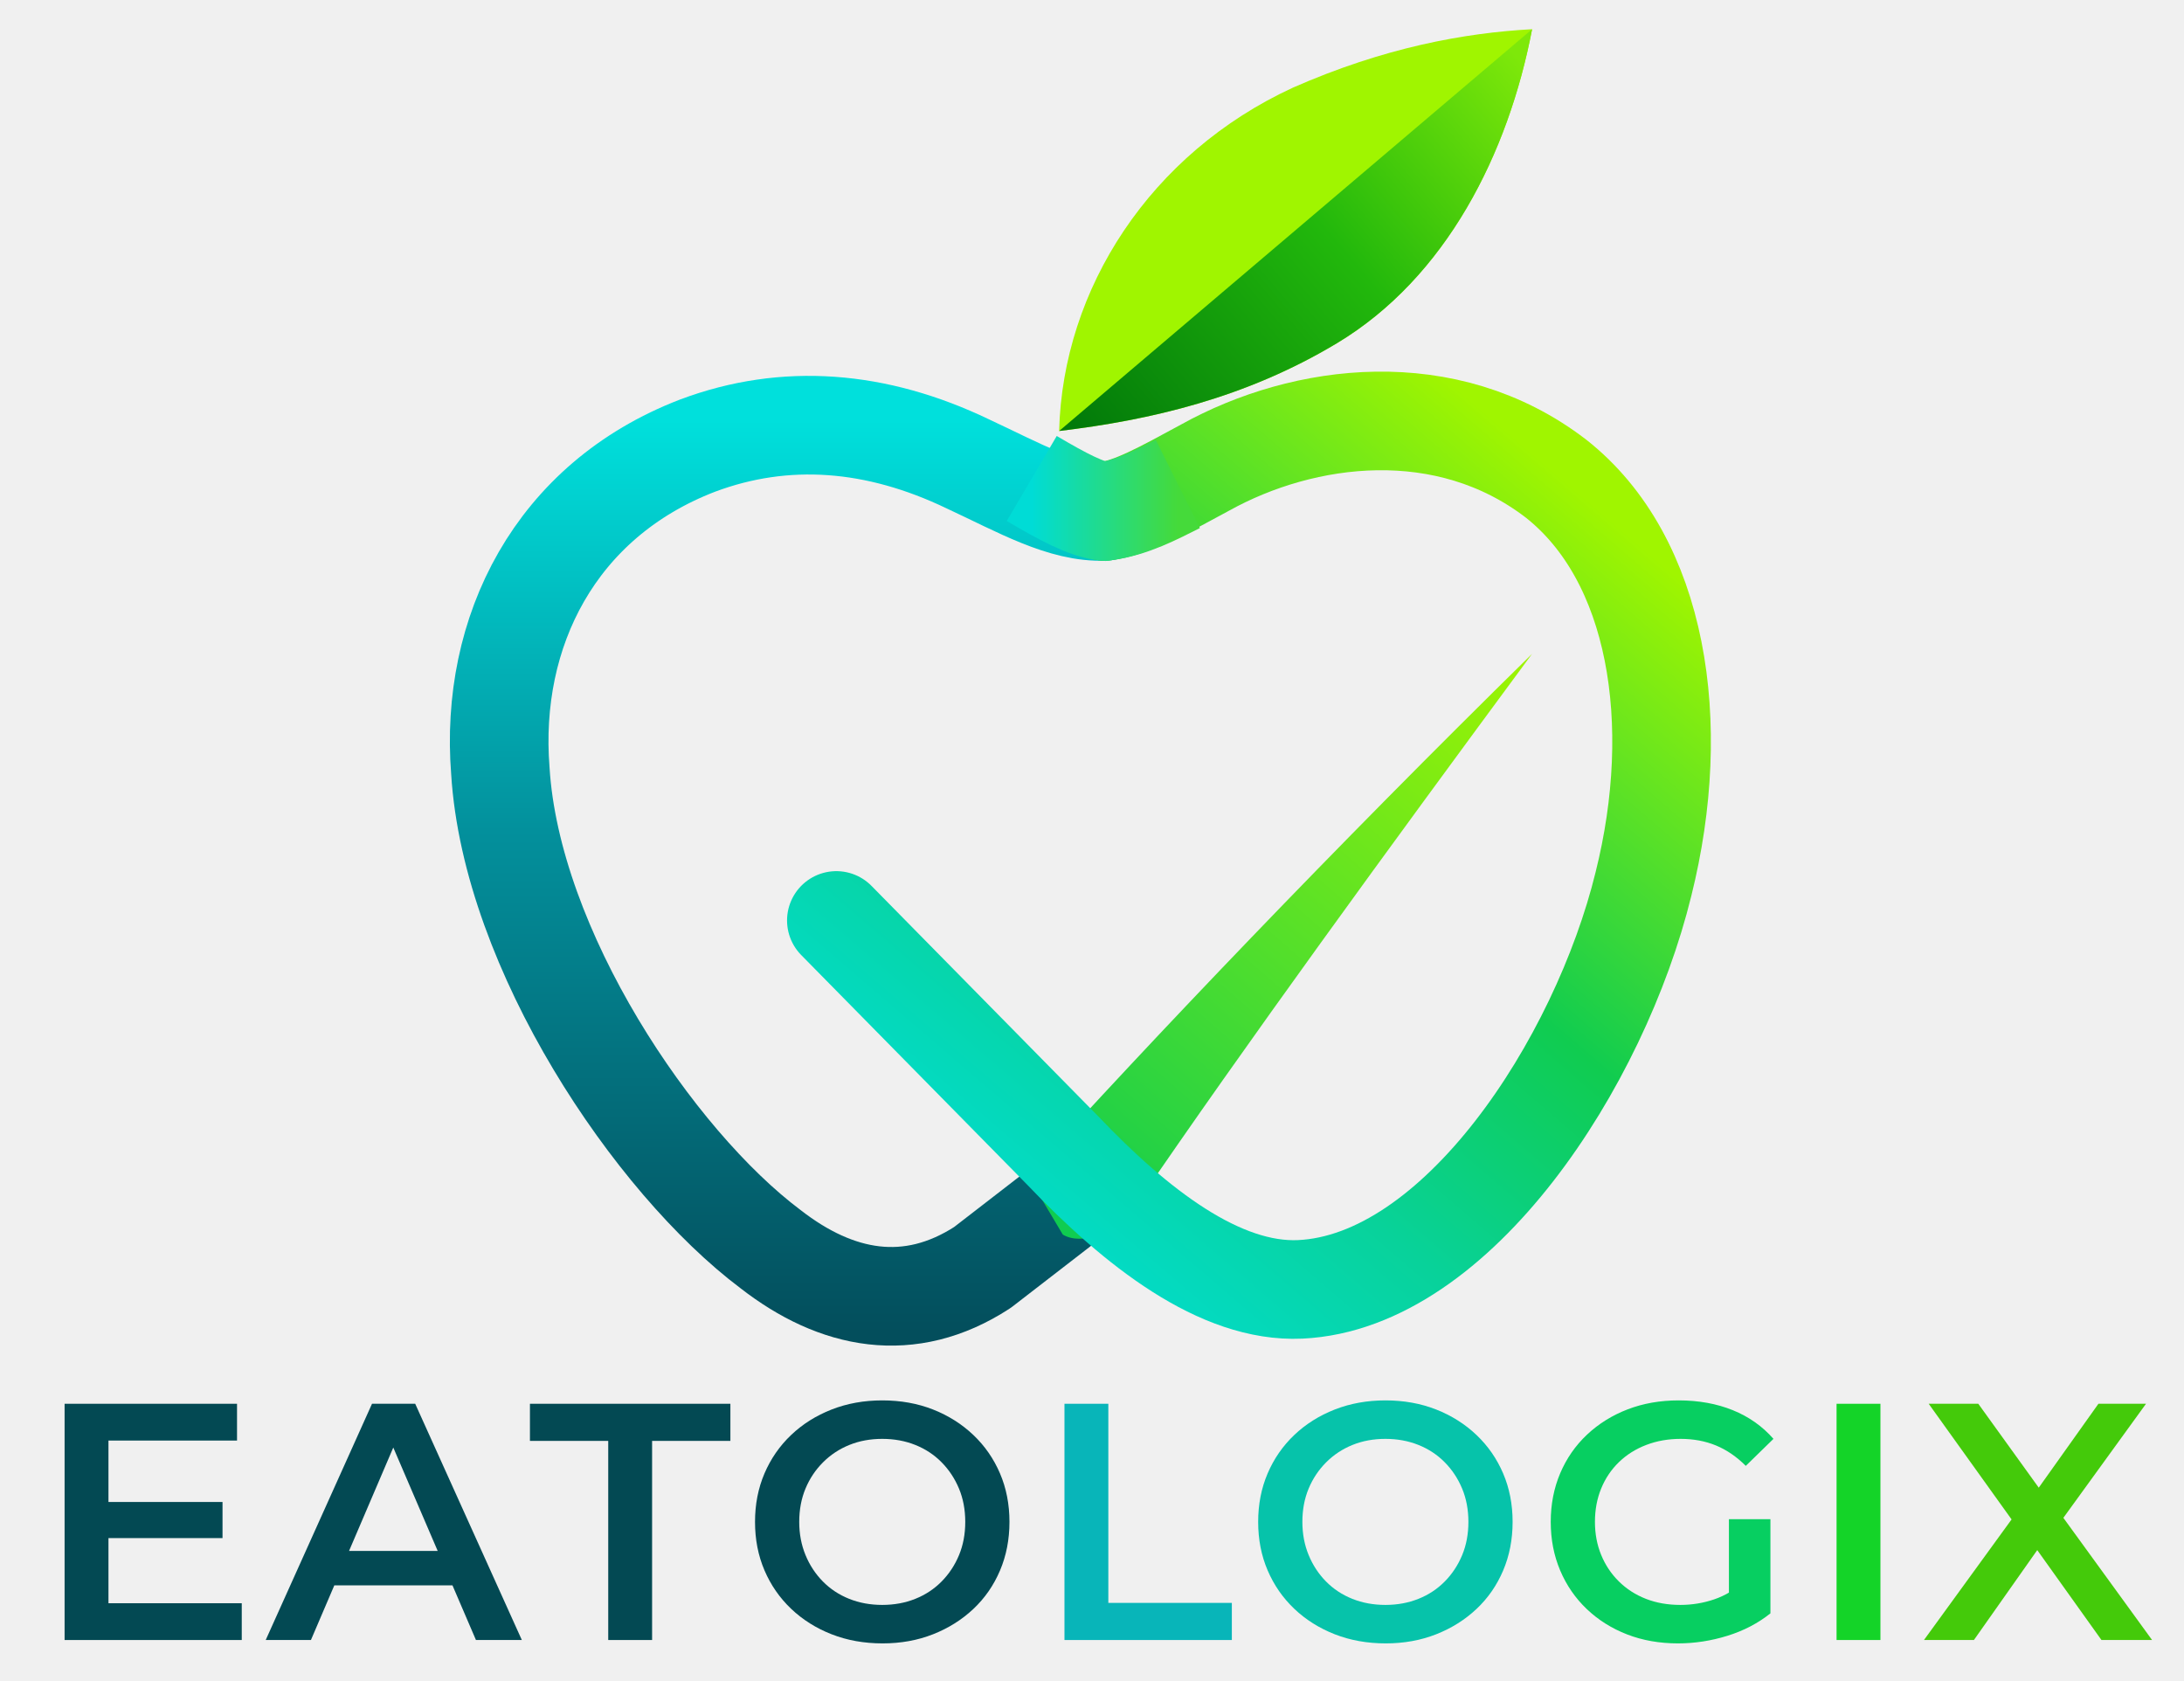
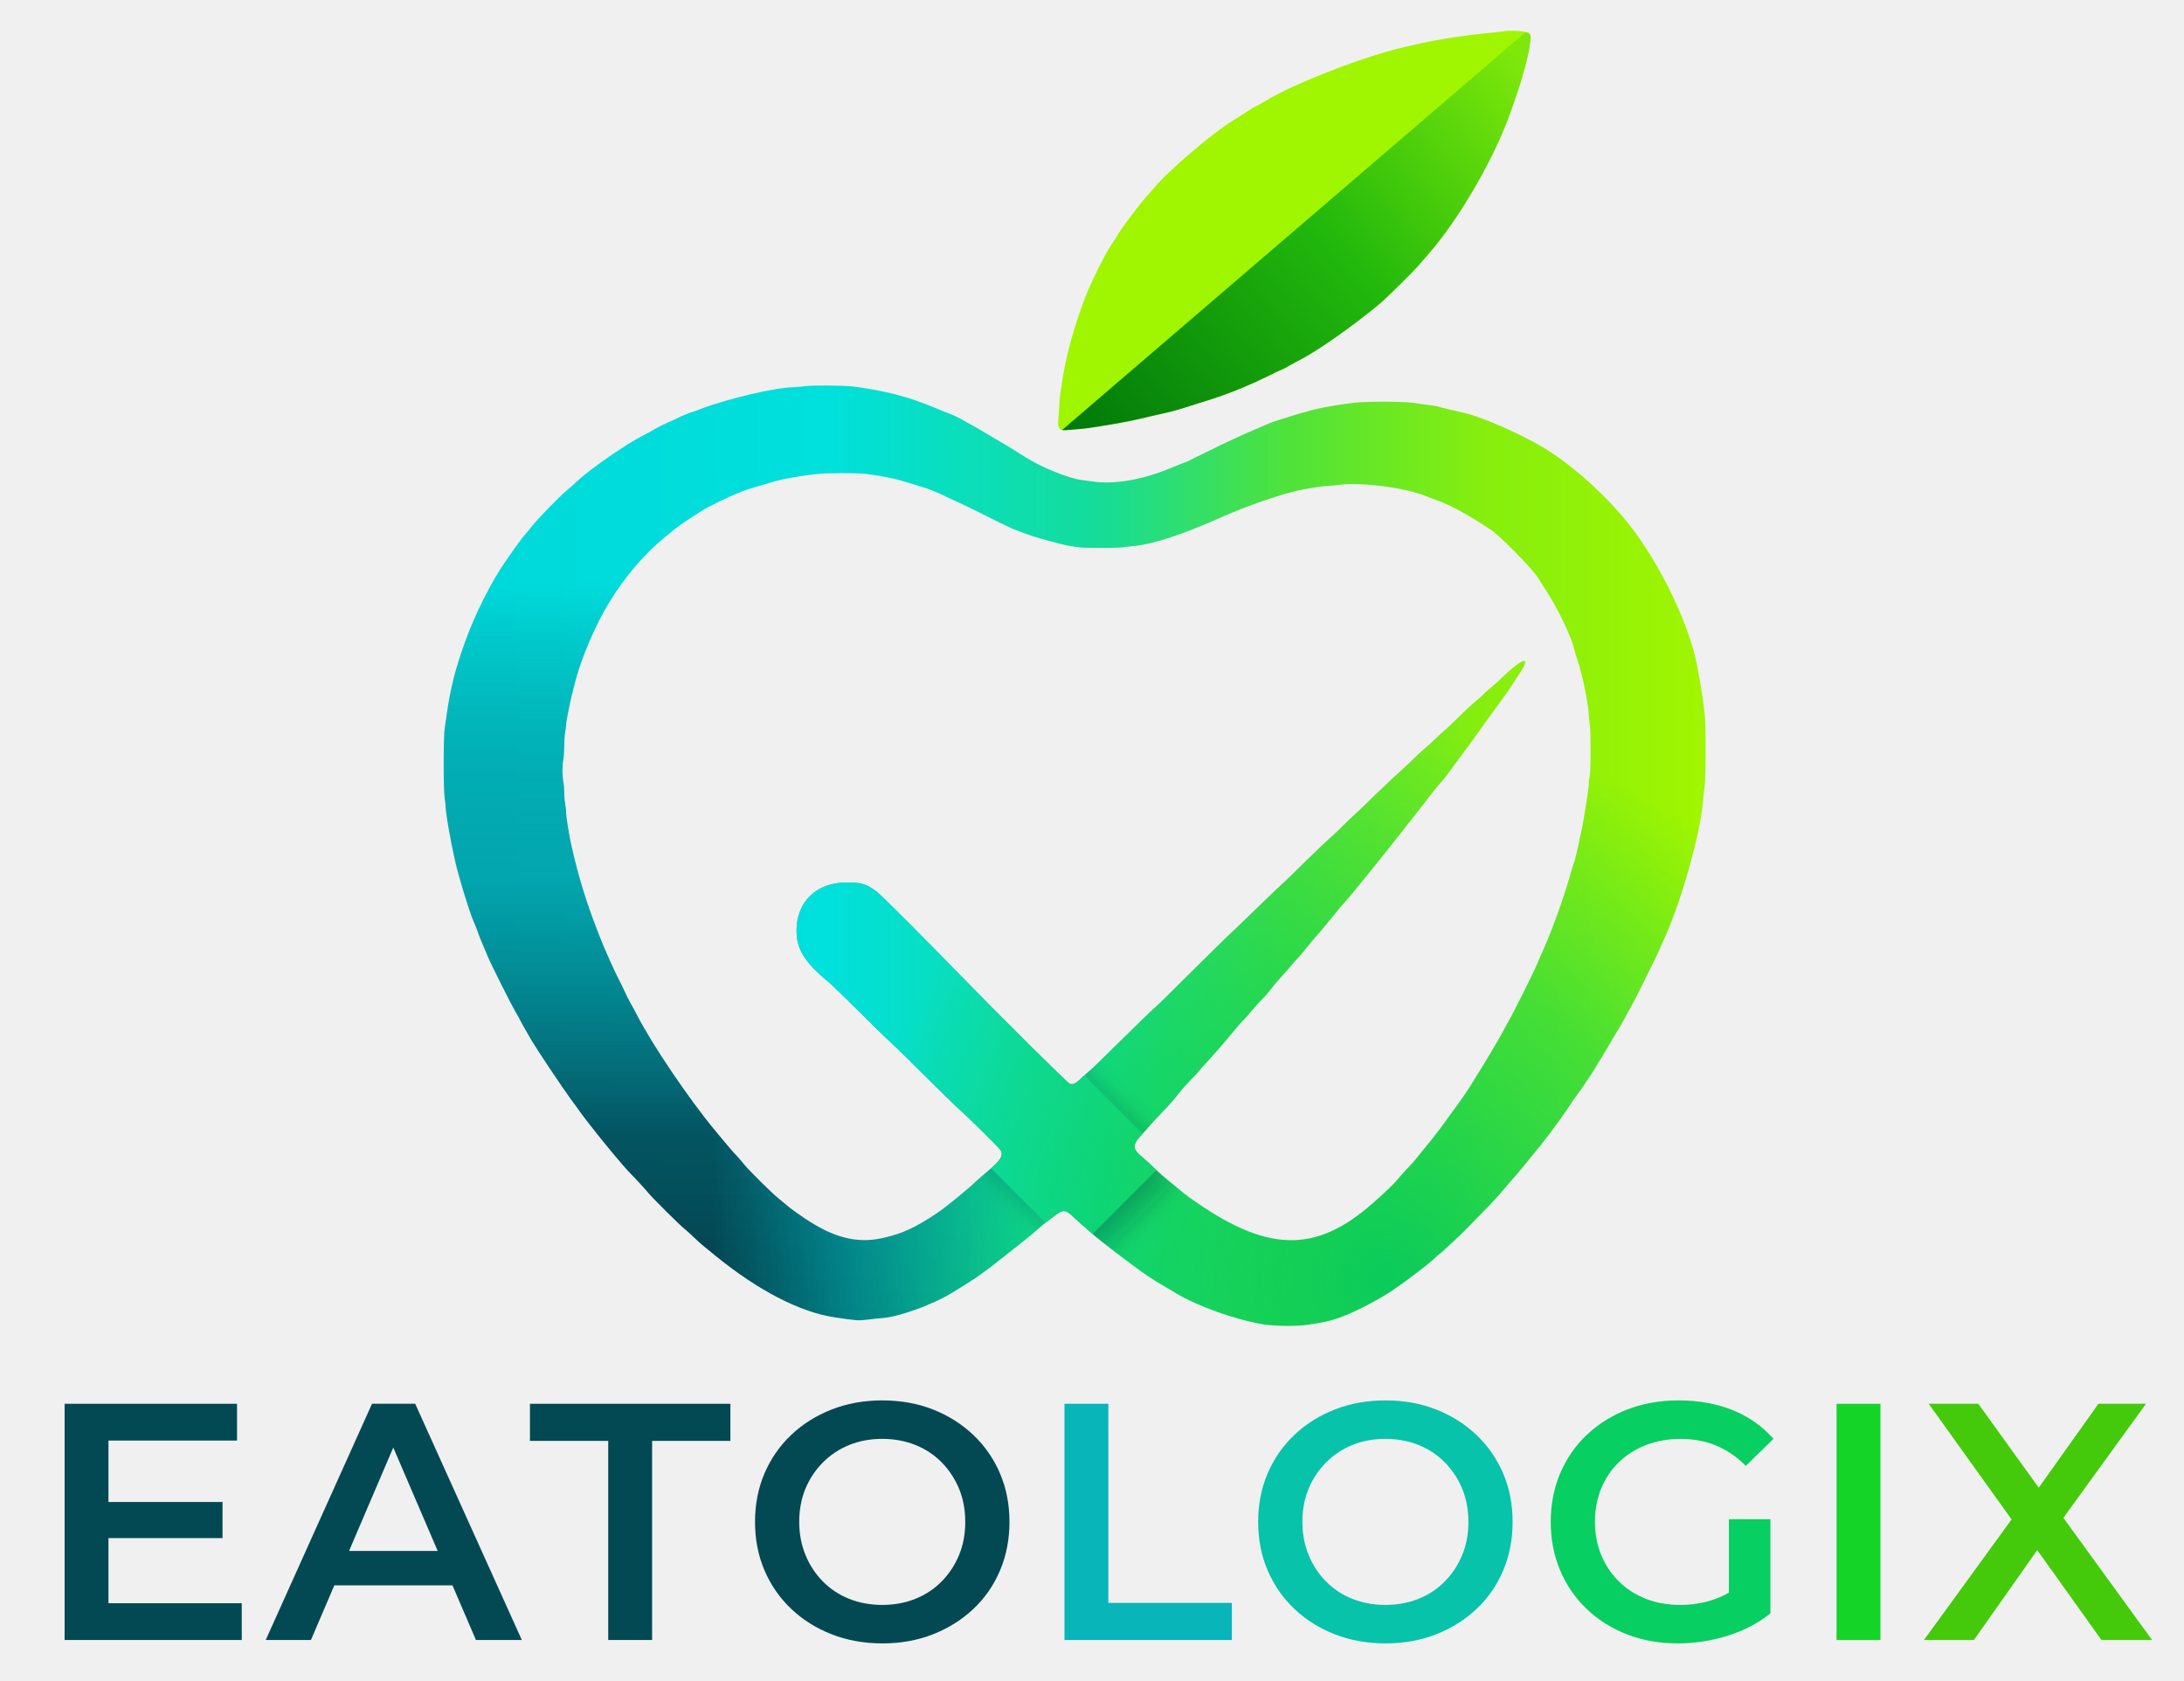
<svg xmlns="http://www.w3.org/2000/svg" viewBox="170 40 1196 920" role="img" aria-label="EATOLOGIX">
  <defs>
-     <linearGradient id="fL" gradientUnits="userSpaceOnUse" x1="0" y1="270" x2="0" y2="770">
-       <stop offset="0" stop-color="#00E0DC" />
-       <stop offset=".45" stop-color="#03909C" />
-       <stop offset="1" stop-color="#034E5C" />
-     </linearGradient>
-     <linearGradient id="fR" gradientUnits="userSpaceOnUse" x1="640" y1="700" x2="1000" y2="280">
-       <stop offset="0" stop-color="#00E0DC" />
-       <stop offset=".32" stop-color="#08D29A" />
-       <stop offset=".58" stop-color="#10CC50" />
+     <linearGradient id="fH" gradientUnits="userSpaceOnUse" x1="440" y1="0" x2="1100" y2="0">
+       <stop offset="0" stop-color="#00D9DA" />
+       <stop offset=".28" stop-color="#00E0DC" />
+       <stop offset=".5" stop-color="#14DC9A" />
+       <stop offset=".66" stop-color="#4FE23A" />
+       <stop offset=".82" stop-color="#86EE0E" />
      <stop offset="1" stop-color="#A0F500" />
    </linearGradient>
-     <linearGradient id="fB" gradientUnits="userSpaceOnUse" x1="745" y1="700" x2="1010" y2="395">
-       <stop offset="0" stop-color="#10CC50" />
-       <stop offset="1" stop-color="#A0F500" />
+     <radialGradient id="fG" gradientUnits="userSpaceOnUse" cx="930" cy="740" r="300">
+       <stop offset="0" stop-color="#05C95E" stop-opacity=".95" />
+       <stop offset=".55" stop-color="#08CF5A" stop-opacity=".55" />
+       <stop offset="1" stop-color="#10CC50" stop-opacity="0" />
+     </radialGradient>
+     <linearGradient id="fD" gradientUnits="userSpaceOnUse" x1="0" y1="360" x2="0" y2="760">
+       <stop offset="0" stop-color="#034E5C" stop-opacity="0" />
+       <stop offset=".4" stop-color="#03909C" stop-opacity=".7" />
+       <stop offset=".75" stop-color="#034E5C" stop-opacity=".95" />
+       <stop offset="1" stop-color="#033F4B" stop-opacity="1" />
    </linearGradient>
-     <linearGradient id="fN" gradientUnits="userSpaceOnUse" x1="735" y1="0" x2="815" y2="0">
-       <stop offset="0" stop-color="#00DCD6" />
-       <stop offset="1" stop-color="#45DA3A" />
+     <linearGradient id="fDf" gradientUnits="userSpaceOnUse" x1="560" y1="0" x2="740" y2="0">
+       <stop offset="0" stop-color="#fff" />
+       <stop offset="1" stop-color="#000" />
    </linearGradient>
+     <mask id="fDm" maskUnits="userSpaceOnUse" x="380" y="0" width="800" height="820">
+       <rect x="380" y="0" width="800" height="820" fill="url(#fDf)" />
+     </mask>
+     <mask id="fM" maskUnits="userSpaceOnUse" x="380" y="200" width="760" height="600">
+       <path d="M862.0,765.2 C846.1,762.5 825.7,755.2 813.8,748.0 C811.6,746.7 808.5,744.8 806.9,743.9 C805.2,743.0 801.7,740.8 799.0,739.0 C790.6,733.4 769.5,717.2 767.0,714.5 C766.5,714.0 765.0,712.7 763.7,711.6 C762.3,710.4 759.8,708.2 758.1,706.6 C754.4,703.1 753.2,702.6 750.9,703.5 C749.5,704.0 741.2,710.4 738.3,713.1 C737.5,713.9 733.8,717.0 730.1,719.9 C726.5,722.8 722.1,726.2 720.5,727.5 C716.3,730.9 710.3,735.5 706.5,738.2 C703.3,740.5 701.8,741.4 691.5,747.8 C680.4,754.6 661.7,761.3 652.3,761.8 C650.6,761.9 647.2,762.3 644.8,762.6 C640.1,763.2 639.0,763.1 627.0,761.3 C608.2,758.5 585.1,746.6 561.8,727.6 C554.6,721.8 553.3,720.7 550.2,717.7 C548.3,715.9 546.0,713.8 545.0,713.0 C542.3,710.9 526.9,695.6 524.6,692.7 C523.5,691.3 520.4,688.0 517.9,685.3 C515.3,682.7 512.2,679.3 511.0,677.9 C509.8,676.5 507.7,673.9 506.2,672.2 C501.6,666.8 491.9,654.6 488.8,650.4 C487.2,648.1 484.3,644.2 482.4,641.6 C478.1,635.7 464.5,615.4 461.4,610.2 C456.5,601.8 455.4,599.8 454.4,597.7 C453.8,596.6 452.7,594.7 452.0,593.5 C450.1,590.3 439.0,568.3 437.0,563.5 C434.2,557.0 432.1,551.9 431.5,549.9 C431.2,549.0 430.3,546.7 429.5,544.9 C427.2,539.9 420.8,518.9 419.0,510.5 C416.4,498.8 414.0,484.7 414.0,481.4 C414.0,480.6 413.8,478.6 413.5,477.0 C412.8,473.0 412.8,443.3 413.5,438.9 C413.7,437.2 414.2,434.1 414.5,432.0 C416.6,416.9 419.3,406.3 424.9,390.8 C430.0,376.5 439.4,357.9 446.6,347.7 C447.7,346.1 450.0,342.8 451.7,340.4 C453.4,338.0 455.4,335.3 456.1,334.4 C456.9,333.5 459.1,330.9 461.0,328.5 C464.7,323.8 476.4,311.8 480.3,308.6 C481.7,307.5 484.1,305.3 485.7,303.8 C492.6,297.2 513.2,282.9 522.8,278.1 C524.5,277.3 527.2,275.8 528.8,274.8 C530.5,273.8 533.7,272.2 536.0,271.2 C538.3,270.2 541.3,268.9 542.5,268.2 C543.8,267.6 546.0,266.7 547.3,266.2 C548.7,265.8 551.5,264.8 553.5,264.0 C568.7,258.2 595.2,252.0 605.0,252.0 C605.9,252.0 608.2,251.8 610.2,251.5 C614.3,250.9 631.7,251.0 637.0,251.6 C654.3,253.8 667.8,257.3 682.0,263.3 C684.8,264.5 688.5,265.9 690.2,266.6 C691.8,267.2 694.4,268.4 696.0,269.3 C697.6,270.2 699.5,271.3 700.3,271.7 C701.7,272.4 706.1,274.9 717.5,281.7 C721.8,284.2 725.8,286.7 731.5,290.3 C739.7,295.6 755.6,302.1 762.2,302.8 C763.3,303.0 765.5,303.3 767.2,303.5 C779.9,305.5 795.4,302.9 811.8,296.0 C814.8,294.8 817.9,293.5 818.8,293.2 C819.8,292.9 821.6,292.1 823.0,291.3 C824.4,290.6 826.8,289.3 828.5,288.6 C830.1,287.8 834.3,285.8 837.8,284.0 C844.3,280.9 850.5,278.0 858.0,274.8 C860.3,273.9 863.2,272.6 864.5,272.0 C865.7,271.5 868.7,270.4 871.1,269.7 C873.5,269.0 876.4,268.1 877.5,267.7 C878.6,267.3 881.0,266.6 882.8,266.1 C884.7,265.7 886.8,265.1 887.6,264.8 C890.9,263.7 902.9,261.5 911.5,260.5 C917.7,259.8 937.9,259.8 943.3,260.5 C954.5,262.0 957.3,262.4 958.5,262.9 C959.9,263.3 966.5,264.9 971.6,266.0 C981.1,268.1 1003.5,277.9 1015.6,285.3 C1031.0,294.7 1048.9,310.7 1061.6,326.5 C1079.3,348.6 1096.2,384.1 1099.8,406.8 C1099.9,407.6 1100.5,410.6 1101.0,413.5 C1101.5,416.4 1102.2,420.7 1102.5,423.0 C1102.8,425.3 1103.2,428.7 1103.5,430.7 C1104.2,435.7 1104.2,465.3 1103.5,470.3 C1103.2,472.3 1102.8,476.5 1102.5,479.7 C1100.9,497.1 1091.1,531.9 1082.2,552.2 C1081.1,554.5 1079.5,558.2 1078.6,560.3 C1076.3,565.5 1064.8,588.6 1063.1,591.4 C1062.3,592.7 1060.9,595.2 1060.0,597.1 C1059.0,599.0 1057.2,602.1 1056.0,604.0 C1054.8,605.9 1053.5,608.1 1053.1,608.8 C1051.7,611.5 1041.6,628.2 1040.0,630.3 C1039.1,631.5 1037.9,633.4 1037.2,634.5 C1036.5,635.6 1034.8,638.0 1033.4,639.8 C1032.1,641.6 1030.2,644.3 1029.3,645.8 C1028.3,647.3 1026.2,650.4 1024.5,652.7 C1022.8,655.0 1020.7,657.9 1019.8,659.2 C1018.9,660.4 1016.4,663.7 1014.3,666.3 C1005.9,676.7 1002.1,681.3 1000.3,683.4 C997.6,686.4 995.1,689.3 992.0,693.0 C990.6,694.7 986.7,699.0 983.3,702.4 C979.9,705.8 976.2,709.6 975.0,710.9 C971.8,714.3 961.5,724.0 959.2,725.9 C958.1,726.7 956.1,728.4 954.8,729.7 C951.7,732.6 940.4,741.2 933.4,746.0 C926.5,750.8 914.4,757.2 906.1,760.5 C900.1,762.9 895.8,764.0 885.3,765.5 C879.6,766.3 867.7,766.1 862.0,765.2 Z M653.3,717.9 C664.1,715.5 670.9,712.4 683.2,704.2 C688.3,700.7 699.9,691.3 705.3,686.1 C706.9,684.7 709.3,682.5 710.7,681.4 C718.1,675.4 719.9,672.4 717.7,669.5 C716.3,667.6 698.2,649.8 695.8,647.9 C694.7,647.0 686.0,638.5 676.3,628.9 C666.7,619.3 658.0,610.8 657.0,610.0 C656.0,609.2 648.6,602.0 640.7,594.1 C632.7,586.2 625.3,579.0 624.2,578.1 C610.7,567.0 606.2,559.8 606.2,549.5 C606.2,533.8 617.2,523.2 633.5,523.2 C641.9,523.2 644.3,523.9 650.3,528.4 C652.3,529.8 678.3,555.9 696.4,574.5 C718.6,597.3 754.9,633.3 755.9,633.5 C757.9,633.9 759.0,633.4 762.1,630.4 C763.8,628.8 766.1,626.7 767.2,625.8 C768.3,624.9 776.3,617.1 785.0,608.5 C793.7,599.9 802.1,591.8 803.7,590.5 C805.2,589.2 813.0,581.5 821.0,573.5 C829.0,565.5 838.2,556.5 841.4,553.4 C844.7,550.3 852.8,542.6 859.4,536.1 C866.1,529.7 872.2,523.8 873.2,523.0 C874.1,522.2 879.4,517.1 885.0,511.5 C890.6,506.0 896.3,500.6 897.7,499.4 C899.0,498.3 902.3,495.3 904.8,492.7 C907.4,490.1 910.4,487.2 911.5,486.3 C912.6,485.4 918.1,480.1 923.8,474.5 C929.5,469.0 935.3,463.6 936.7,462.4 C938.0,461.3 940.9,458.6 943.0,456.5 C945.1,454.4 948.3,451.4 950.0,450.0 C951.7,448.6 954.2,446.3 955.5,445.0 C956.8,443.7 959.0,441.7 960.3,440.6 C961.7,439.5 965.5,435.8 968.8,432.6 C972.1,429.3 976.3,425.4 978.0,424.0 C979.7,422.6 981.8,420.8 982.5,420.0 C983.2,419.2 985.0,417.7 986.3,416.6 C987.7,415.5 990.2,413.3 991.8,411.7 C1004.1,399.8 1009.1,398.5 1002.0,409.0 C1000.5,411.3 998.6,414.1 997.9,415.3 C996.6,417.4 993.9,421.2 986.5,431.3 C984.6,433.8 982.2,437.3 981.0,439.0 C979.8,440.7 975.6,446.6 971.5,452.0 C967.5,457.4 963.4,462.9 962.5,464.2 C961.6,465.4 960.0,467.4 959.0,468.5 C958.0,469.6 956.2,471.8 955.0,473.3 C953.8,474.9 950.8,478.7 948.3,481.9 C945.9,485.0 941.3,490.8 938.1,494.9 C931.3,503.6 931.5,503.3 918.7,519.2 C913.1,526.2 907.7,532.7 906.6,533.8 C904.7,535.9 903.9,536.8 896.7,545.7 C894.4,548.5 891.9,551.5 891.1,552.3 C890.4,553.2 888.9,554.8 887.9,556.0 C883.7,561.3 881.7,563.6 879.6,565.8 C878.4,567.1 876.8,569.0 876.0,570.0 C875.2,571.0 873.7,572.7 872.6,573.8 C871.6,574.9 869.9,576.8 868.9,578.0 C864.2,583.9 862.6,585.8 859.6,588.8 C857.9,590.7 855.5,593.3 854.4,594.7 C853.3,596.0 851.8,597.8 851.0,598.5 C850.2,599.2 848.4,601.3 846.9,603.1 C840.2,611.2 834.8,617.4 830.8,621.7 C829.5,623.0 827.8,625.0 827.0,626.0 C826.2,627.0 824.0,629.4 822.1,631.3 C820.2,633.3 817.9,635.8 816.9,637.0 C812.0,643.2 810.5,644.9 806.2,649.3 C803.6,652.0 800.8,655.0 800.0,656.0 C799.2,657.0 797.2,659.2 795.6,660.9 C789.8,667.0 789.8,669.0 796.0,674.0 C797.7,675.4 800.4,677.9 802.0,679.5 C803.6,681.1 807.1,684.2 809.8,686.4 C812.6,688.6 815.4,690.9 816.0,691.5 C816.6,692.1 818.9,693.8 821.0,695.4 C863.4,726.0 890.2,726.8 922.0,698.6 C928.6,692.8 933.9,687.7 935.4,685.7 C936.4,684.5 938.5,682.1 940.2,680.3 C941.9,678.6 944.2,676.1 945.2,674.8 C953.1,665.2 957.0,660.2 959.3,657.1 C960.7,655.1 963.0,652.0 964.2,650.3 C969.9,642.6 972.5,638.9 975.5,634.1 C976.9,631.8 979.1,628.2 980.6,625.9 C985.8,617.5 992.2,606.6 994.1,602.8 C995.0,601.1 996.3,598.7 997.0,597.5 C998.7,594.7 1008.9,574.3 1011.0,569.5 C1011.9,567.5 1013.6,563.6 1014.8,560.8 C1020.2,548.7 1025.9,532.8 1029.7,519.7 C1030.4,517.1 1031.5,513.4 1032.2,511.5 C1032.8,509.6 1033.8,505.4 1034.5,502.1 C1035.1,498.8 1035.8,495.6 1036.0,495.0 C1036.7,492.6 1040.0,471.9 1040.0,469.9 C1040.0,468.8 1040.2,466.6 1040.5,465.0 C1040.9,462.8 1041.0,459.4 1041.0,450.5 C1041.0,441.6 1040.9,438.2 1040.5,436.0 C1040.2,434.4 1040.0,432.2 1040.0,431.0 C1040.0,427.5 1037.6,414.5 1036.0,409.0 C1035.5,407.3 1035.0,405.4 1034.9,404.8 C1034.7,404.3 1034.1,402.0 1033.3,399.7 C1032.6,397.4 1031.6,394.1 1031.2,392.5 C1029.3,386.3 1022.6,372.6 1017.7,365.0 C1015.9,362.2 1013.3,358.1 1012.0,356.0 C1008.9,351.2 992.0,334.0 987.0,330.5 C975.3,322.6 964.9,316.8 957.1,314.0 C955.1,313.3 952.4,312.3 951.0,311.7 C942.9,308.3 926.4,305.4 913.8,305.1 C908.5,305.0 905.9,305.1 903.2,305.5 C901.2,305.8 898.9,306.0 898.0,306.0 C894.7,306.0 884.6,307.6 878.3,309.2 C868.2,311.7 852.0,317.4 839.8,322.8 C817.7,332.7 801.6,338.0 790.6,339.0 C788.5,339.2 785.9,339.5 784.8,339.7 C782.2,340.1 763.8,340.1 761.2,339.7 C760.1,339.5 757.9,339.2 756.3,339.0 C753.8,338.7 749.1,337.5 738.2,334.4 C735.6,333.7 731.1,332.1 724.7,329.6 C723.7,329.2 716.7,325.9 709.3,322.1 C701.9,318.4 694.8,315.0 693.6,314.5 C692.5,314.0 688.9,312.4 685.7,310.8 C681.8,309.0 678.3,307.6 675.2,306.7 C672.6,305.9 669.1,304.8 667.3,304.3 C660.1,302.0 653.8,300.7 644.2,299.5 C639.2,298.9 622.5,298.9 617.2,299.6 C615.5,299.8 612.9,300.1 611.3,300.3 C607.1,300.8 598.9,302.3 595.2,303.3 C588.8,305.1 578.1,308.3 576.5,309.0 C568.6,312.1 557.4,317.6 553.0,320.5 C551.3,321.6 547.9,323.8 545.5,325.4 C543.1,327.0 539.9,329.3 538.4,330.6 C536.9,331.8 534.5,333.8 533.1,335.0 C519.6,346.2 506.6,362.9 498.1,379.8 C492.0,392.0 487.2,404.3 484.5,415.2 C482.4,423.1 480.0,435.0 480.0,436.9 C480.0,437.6 479.8,439.4 479.5,441.0 C479.2,442.6 479.0,445.8 479.0,448.5 C479.0,451.2 478.8,454.4 478.5,456.0 C478.2,457.6 478.0,460.3 478.0,462.0 C478.0,463.7 478.2,466.4 478.5,468.0 C478.8,469.6 479.0,472.3 479.0,474.0 C479.0,475.7 479.2,478.4 479.5,480.0 C479.8,481.6 480.0,483.6 480.0,484.4 C480.0,487.1 481.5,496.6 483.0,503.3 C487.0,520.9 491.1,534.2 498.2,552.3 C500.8,559.1 507.0,572.9 509.3,577.1 C510.0,578.4 511.2,580.9 512.0,582.7 C512.8,584.5 514.2,587.3 515.2,589.1 C516.2,590.8 517.8,593.7 518.8,595.7 C527.0,611.8 547.5,642.1 561.9,659.4 C570.4,669.6 571.1,670.4 573.4,672.8 C574.6,674.1 576.5,676.3 577.6,677.7 C580.0,680.7 592.4,693.0 596.1,696.0 C597.5,697.2 599.9,699.2 601.4,700.4 C602.9,701.7 607.0,704.6 610.5,707.0 C626.6,717.8 639.3,721.0 653.3,717.9 Z" fill="#fff" fill-rule="evenodd" />
+     </mask>
+     <mask id="fA" maskUnits="userSpaceOnUse" x="380" y="200" width="760" height="600">
+       <path d="M632,548 L755,671 L784,700" fill="none" stroke="#fff" stroke-width="72" stroke-linecap="butt" />
+       <circle cx="632" cy="548" r="36" fill="#fff" />
+     </mask>
+     <filter id="fS" x="600" y="560" width="300" height="260" filterUnits="userSpaceOnUse">
+       <feGaussianBlur stdDeviation="7" />
+     </filter>
+     <clipPath id="fL">
+       <path d="M751.0,275.2 C749.7,274.5 749.2,273.0 749.5,270.9 C749.6,270.0 749.8,266.6 750.0,263.5 C750.1,260.4 750.4,257.0 750.6,256.0 C750.8,255.0 751.2,252.3 751.5,250.0 C753.3,236.3 758.6,217.1 764.7,201.8 C768.0,193.5 775.2,179.1 778.5,174.2 C779.7,172.5 781.5,169.6 782.7,167.6 C785.1,163.7 794.3,151.6 797.4,148.1 C798.6,146.9 800.4,144.7 801.6,143.3 C809.4,133.8 833.6,113.1 845.5,105.8 C847.3,104.7 850.5,102.7 852.5,101.3 C854.5,100.0 857.3,98.3 858.8,97.6 C860.2,96.9 862.3,95.7 863.5,95.0 C879.0,85.5 918.8,70.2 940.2,65.5 C942.4,65.0 945.7,64.3 947.7,63.8 C957.7,61.5 975.6,58.8 986.3,58.0 C988.4,57.8 991.1,57.5 992.2,57.3 C998.3,56.3 1006.6,57.0 1007.8,58.7 C1009.3,60.8 1005.4,78.2 1000.1,92.9 C999.3,95.3 998.3,98.3 997.8,99.6 C989.3,125.0 969.1,160.1 951.6,179.8 C950.5,181.1 948.6,183.2 947.5,184.6 C945.0,187.6 929.6,202.9 925.8,206.1 C911.6,218.0 891.2,232.4 881.2,237.4 C879.9,238.1 877.7,239.3 876.2,240.1 C874.8,241.0 872.7,242.1 871.6,242.5 C870.4,243.0 866.6,244.8 863.2,246.5 C856.1,250.0 846.9,253.9 839.8,256.4 C835.5,257.9 833.9,258.5 826.3,260.8 C824.8,261.3 821.2,262.4 818.5,263.3 C815.7,264.2 811.6,265.3 809.5,265.8 C807.3,266.3 803.3,267.2 800.7,267.8 C790.3,270.3 786.2,271.1 777.8,272.5 C766.5,274.4 764.2,274.7 760.0,275.0 C758.1,275.2 755.4,275.4 754.2,275.5 C752.4,275.6 751.6,275.6 751.0,275.2 Z" fill-rule="evenodd" />
+     </clipPath>
    <linearGradient id="fF" gradientUnits="userSpaceOnUse" x1="760" y1="275" x2="1000" y2="70">
      <stop offset="0" stop-color="#027A0A" />
      <stop offset=".55" stop-color="#22B80C" />
      <stop offset="1" stop-color="#7EE80A" />
    </linearGradient>
  </defs>
-   <path d="M775,320 C752,321 728,307 700,294 C650,270 600,266 552,284 C474,314 438,386 444,462 C450,560 528,676 592,724 C628,752 668,760 708,734 L752,700" fill="none" stroke="url(#fL)" stroke-width="54" stroke-linecap="round" stroke-linejoin="round" />
-   <path d="M733,684 C800,610 900,505 1009,398 C930,505 852,612 792,700 C780,716 762,722 752,716 Z" fill="url(#fB)" />
-   <path d="M628,544 L752,670 C792,712 838,748 882,746 C968,742 1046,622 1070,524 C1092,436 1078,346 1022,302 C962,256 884,266 830,296 C806,309 790,318 775,320" fill="none" stroke="url(#fR)" stroke-width="54" stroke-linecap="round" stroke-linejoin="round" />
-   <path d="M735,302 C752,312 765,319 775,320 C790,318 803,311 815,305" fill="none" stroke="url(#fN)" stroke-width="54" stroke-linecap="butt" />
-   <path d="M750,276 C752,198 800,124 878,88 C928,66 972,58 1009,56 C996,124 962,192 902,228 C852,258 800,270 750,276 Z" fill="#A0F500" />
-   <path d="M750,276 L1009,56 C996,124 962,192 902,228 C852,258 800,270 750,276 Z" fill="url(#fF)" />
+   <g mask="url(#fM)">
+     <rect x="380" y="200" width="760" height="600" fill="url(#fH)" />
+     <rect x="380" y="200" width="760" height="600" fill="url(#fG)" />
+     <rect x="380" y="200" width="760" height="600" fill="url(#fD)" mask="url(#fDm)" />
+     <path d="M722,638 L790,706" stroke="#022F38" stroke-opacity=".32" stroke-width="68" stroke-linecap="butt" filter="url(#fS)" />
+   </g>
+   <g mask="url(#fM)">
+     <g mask="url(#fA)">
+       <rect x="380" y="200" width="760" height="600" fill="url(#fH)" />
+       <rect x="380" y="200" width="760" height="600" fill="url(#fG)" />
+     </g>
+   </g>
+   <g clip-path="url(#fL)">
+     <path d="M751.0,275.2 C749.7,274.5 749.2,273.0 749.5,270.9 C749.6,270.0 749.8,266.6 750.0,263.5 C750.1,260.4 750.4,257.0 750.6,256.0 C750.8,255.0 751.2,252.3 751.5,250.0 C753.3,236.3 758.6,217.1 764.7,201.8 C768.0,193.5 775.2,179.1 778.5,174.2 C779.7,172.5 781.5,169.6 782.7,167.6 C785.1,163.7 794.3,151.6 797.4,148.1 C798.6,146.9 800.4,144.7 801.6,143.3 C809.4,133.8 833.6,113.1 845.5,105.8 C847.3,104.7 850.5,102.7 852.5,101.3 C854.5,100.0 857.3,98.3 858.8,97.6 C860.2,96.9 862.3,95.7 863.5,95.0 C879.0,85.5 918.8,70.2 940.2,65.5 C942.4,65.0 945.7,64.3 947.7,63.8 C957.7,61.5 975.6,58.8 986.3,58.0 C988.4,57.8 991.1,57.5 992.2,57.3 C998.3,56.3 1006.6,57.0 1007.8,58.7 C1009.3,60.8 1005.4,78.2 1000.1,92.9 C999.3,95.3 998.3,98.3 997.8,99.6 C989.3,125.0 969.1,160.1 951.6,179.8 C950.5,181.1 948.6,183.2 947.5,184.6 C945.0,187.6 929.6,202.9 925.8,206.1 C911.6,218.0 891.2,232.4 881.2,237.4 C879.9,238.1 877.7,239.3 876.2,240.1 C874.8,241.0 872.7,242.1 871.6,242.5 C870.4,243.0 866.6,244.8 863.2,246.5 C856.1,250.0 846.9,253.9 839.8,256.4 C835.5,257.9 833.9,258.5 826.3,260.8 C824.8,261.3 821.2,262.4 818.5,263.3 C815.7,264.2 811.6,265.3 809.5,265.8 C807.3,266.3 803.3,267.2 800.7,267.8 C790.3,270.3 786.2,271.1 777.8,272.5 C766.5,274.4 764.2,274.7 760.0,275.0 C758.1,275.2 755.4,275.4 754.2,275.5 C752.4,275.6 751.6,275.6 751.0,275.2 Z" fill="#A0F500" fill-rule="evenodd" />
+     <path d="M744,282 L1012,52 L1030,120 C1000,200 940,250 860,272 C800,286 760,288 744,282 Z" fill="url(#fF)" />
+   </g>
  <g transform="translate(188,938) scale(0.1847964)">
    <path d="M214 -409H562V-302H214ZM224 -109H619V0H94V-700H605V-591H224Z" fill="#034953" />
    <path d="M690.0 0 1005.0 -700H1133.0L1449.0 0H1313.0L1042.0 -631H1094.0L824.0 0ZM835.0 -162 870.0 -264H1248.0L1283.0 -162Z" fill="#034953" />
    <path d="M1705.0 0V-590H1473.0V-700H2067.0V-590H1835.0V0Z" fill="#034953" />
    <path d="M2518.0 10Q2436.0 10 2367.0 -17.0Q2298.0 -44 2247.0 -92.5Q2196.0 -141 2168.0 -206.5Q2140.0 -272 2140.0 -350Q2140.0 -428 2168.0 -493.5Q2196.0 -559 2247.0 -607.5Q2298.0 -656 2367.0 -683.0Q2436.0 -710 2517.0 -710Q2599.0 -710 2667.5 -683.0Q2736.0 -656 2787.0 -607.5Q2838.0 -559 2866.0 -493.5Q2894.0 -428 2894.0 -350Q2894.0 -272 2866.0 -206.0Q2838.0 -140 2787.0 -92.0Q2736.0 -44 2667.5 -17.0Q2599.0 10 2518.0 10ZM2517.0 -104Q2570.0 -104 2615.0 -122.0Q2660.0 -140 2693.0 -173.5Q2726.0 -207 2744.5 -251.5Q2763.0 -296 2763.0 -350Q2763.0 -404 2744.5 -448.5Q2726.0 -493 2693.0 -526.5Q2660.0 -560 2615.0 -578.0Q2570.0 -596 2517.0 -596Q2464.0 -596 2419.5 -578.0Q2375.0 -560 2341.5 -526.5Q2308.0 -493 2289.5 -448.5Q2271.0 -404 2271.0 -350Q2271.0 -297 2289.5 -252.0Q2308.0 -207 2341.0 -173.5Q2374.0 -140 2419.0 -122.0Q2464.0 -104 2517.0 -104Z" fill="#034953" />
    <path d="M3057.0 0V-700H3187.0V-110H3553.0V0Z" fill="#08B5B9" />
    <path d="M4009.0 10Q3927.0 10 3858.0 -17.0Q3789.0 -44 3738.0 -92.5Q3687.0 -141 3659.0 -206.5Q3631.0 -272 3631.0 -350Q3631.0 -428 3659.0 -493.5Q3687.0 -559 3738.0 -607.5Q3789.0 -656 3858.0 -683.0Q3927.0 -710 4008.0 -710Q4090.0 -710 4158.5 -683.0Q4227.0 -656 4278.0 -607.5Q4329.0 -559 4357.0 -493.5Q4385.0 -428 4385.0 -350Q4385.0 -272 4357.0 -206.0Q4329.0 -140 4278.0 -92.0Q4227.0 -44 4158.5 -17.0Q4090.0 10 4009.0 10ZM4008.0 -104Q4061.0 -104 4106.0 -122.0Q4151.0 -140 4184.0 -173.5Q4217.0 -207 4235.5 -251.5Q4254.0 -296 4254.0 -350Q4254.0 -404 4235.5 -448.5Q4217.0 -493 4184.0 -526.5Q4151.0 -560 4106.0 -578.0Q4061.0 -596 4008.0 -596Q3955.0 -596 3910.5 -578.0Q3866.0 -560 3832.5 -526.5Q3799.0 -493 3780.5 -448.5Q3762.0 -404 3762.0 -350Q3762.0 -297 3780.5 -252.0Q3799.0 -207 3832.0 -173.5Q3865.0 -140 3910.0 -122.0Q3955.0 -104 4008.0 -104Z" fill="#06C3AA" />
    <path d="M4875.0 10Q4793.0 10 4724.5 -16.5Q4656.0 -43 4605.0 -91.5Q4554.0 -140 4526.0 -206.0Q4498.0 -272 4498.0 -350Q4498.0 -428 4526.0 -494.0Q4554.0 -560 4605.5 -608.5Q4657.0 -657 4726.0 -683.5Q4795.0 -710 4877.0 -710Q4966.0 -710 5037.5 -681.0Q5109.0 -652 5158.0 -596L5076.0 -516Q5035.0 -557 4987.5 -576.5Q4940.0 -596 4883.0 -596Q4828.0 -596 4781.0 -578.0Q4734.0 -560 4700.0 -527.0Q4666.0 -494 4647.5 -449.0Q4629.0 -404 4629.0 -350Q4629.0 -297 4647.5 -252.0Q4666.0 -207 4700.0 -173.5Q4734.0 -140 4780.0 -122.0Q4826.0 -104 4882.0 -104Q4934.0 -104 4982.5 -120.5Q5031.0 -137 5075.0 -176L5149.0 -79Q5094.0 -35 5021.5 -12.5Q4949.0 10 4875.0 10ZM5026.0 -96V-358H5149.0V-79Z" fill="#07CF61" />
    <path d="M5345.0 0V-700H5475.0V0Z" fill="#14D428" />
    <path d="M5604.0 0 5899.0 -406V-308L5618.0 -700H5765.0L5974.0 -410L5914.0 -409L6121.0 -700H6262.0L5983.0 -315V-409L6280.0 0H6130.0L5910.0 -308H5969.0L5752.0 0Z" fill="#44CA0A" />
  </g>
</svg>
